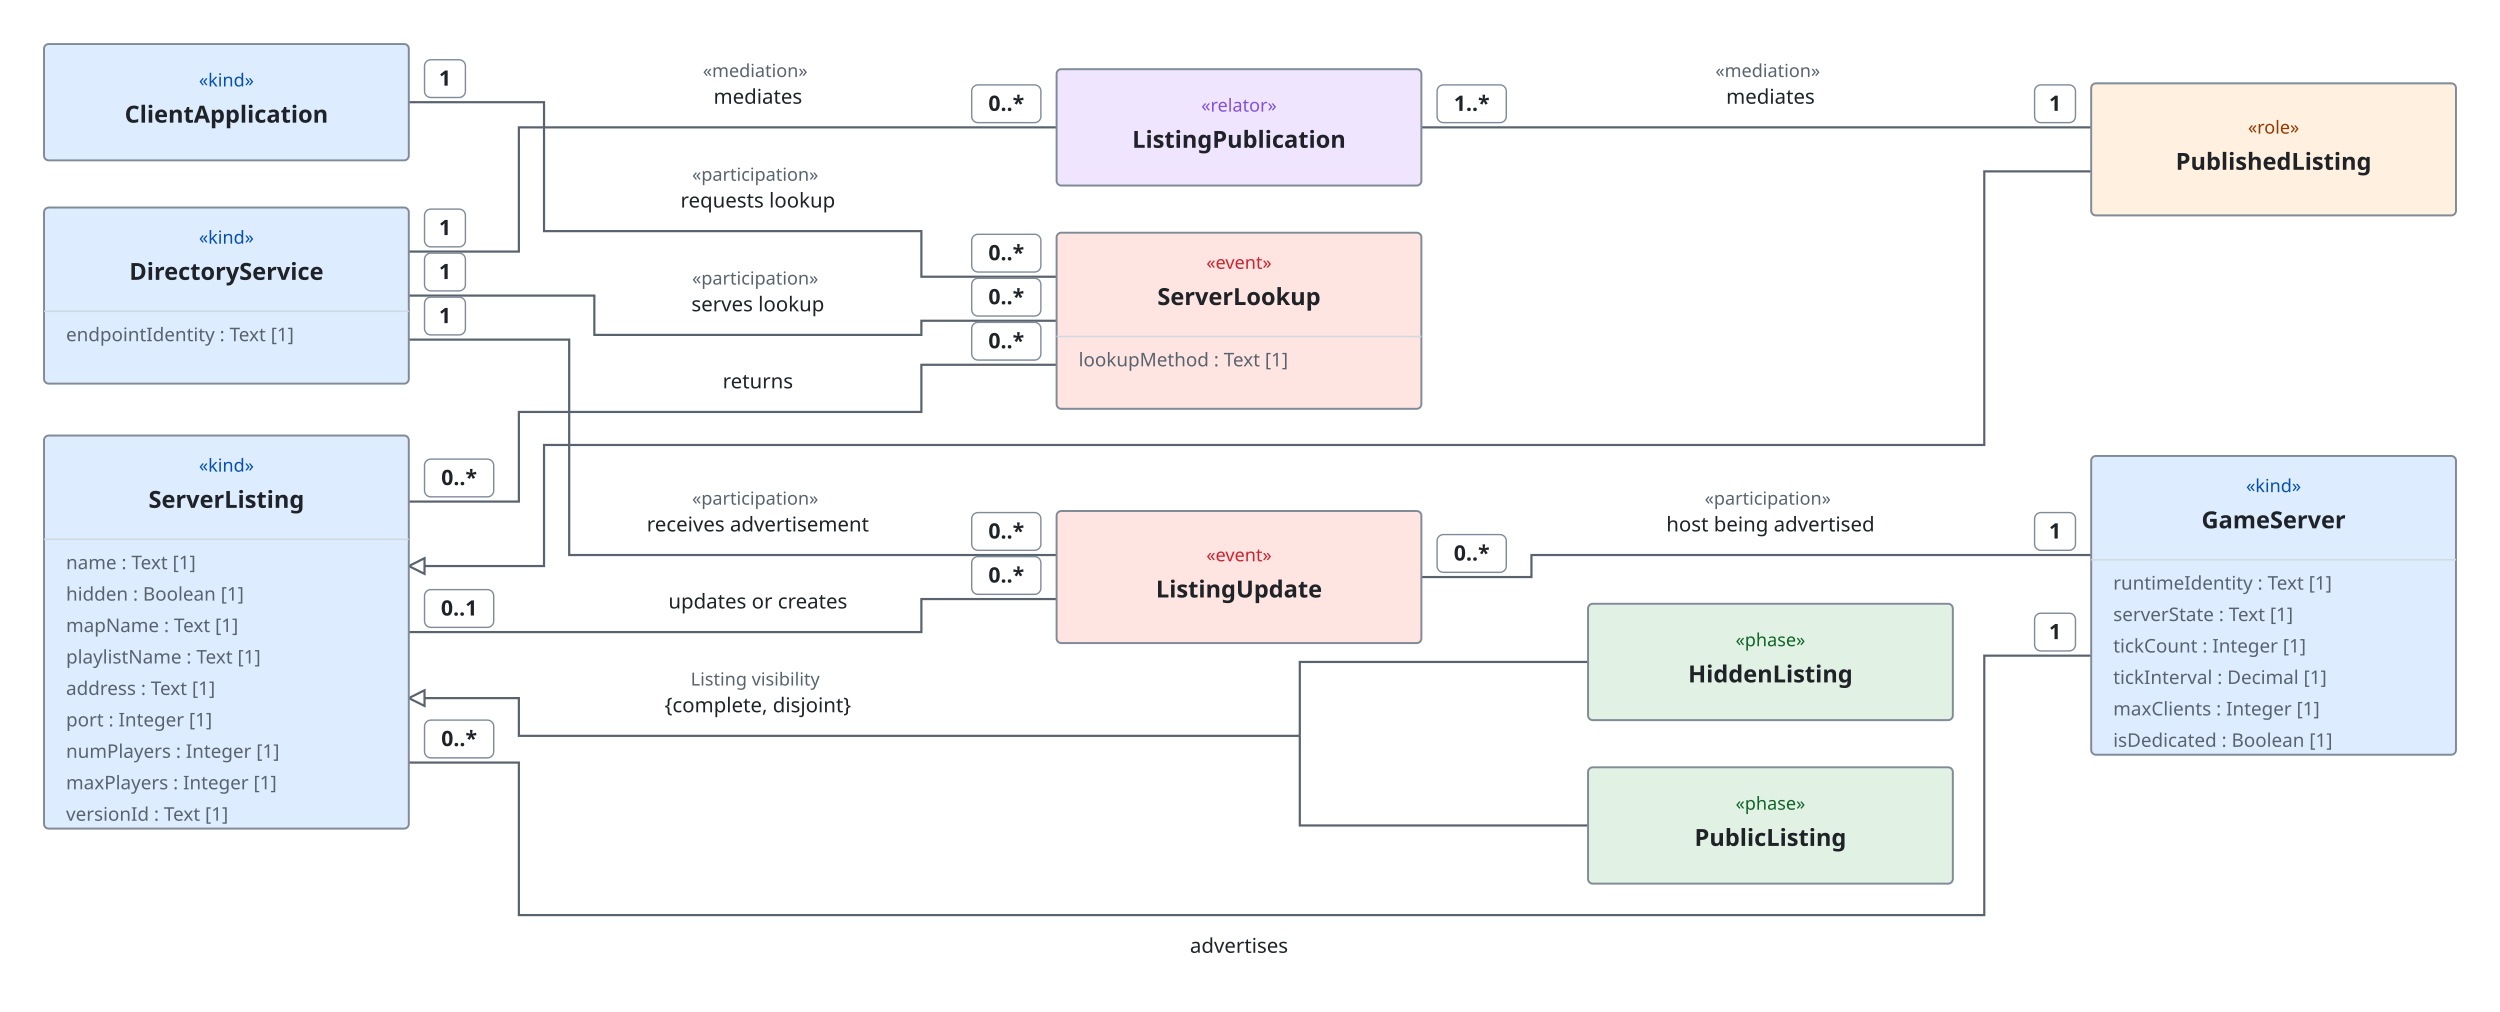
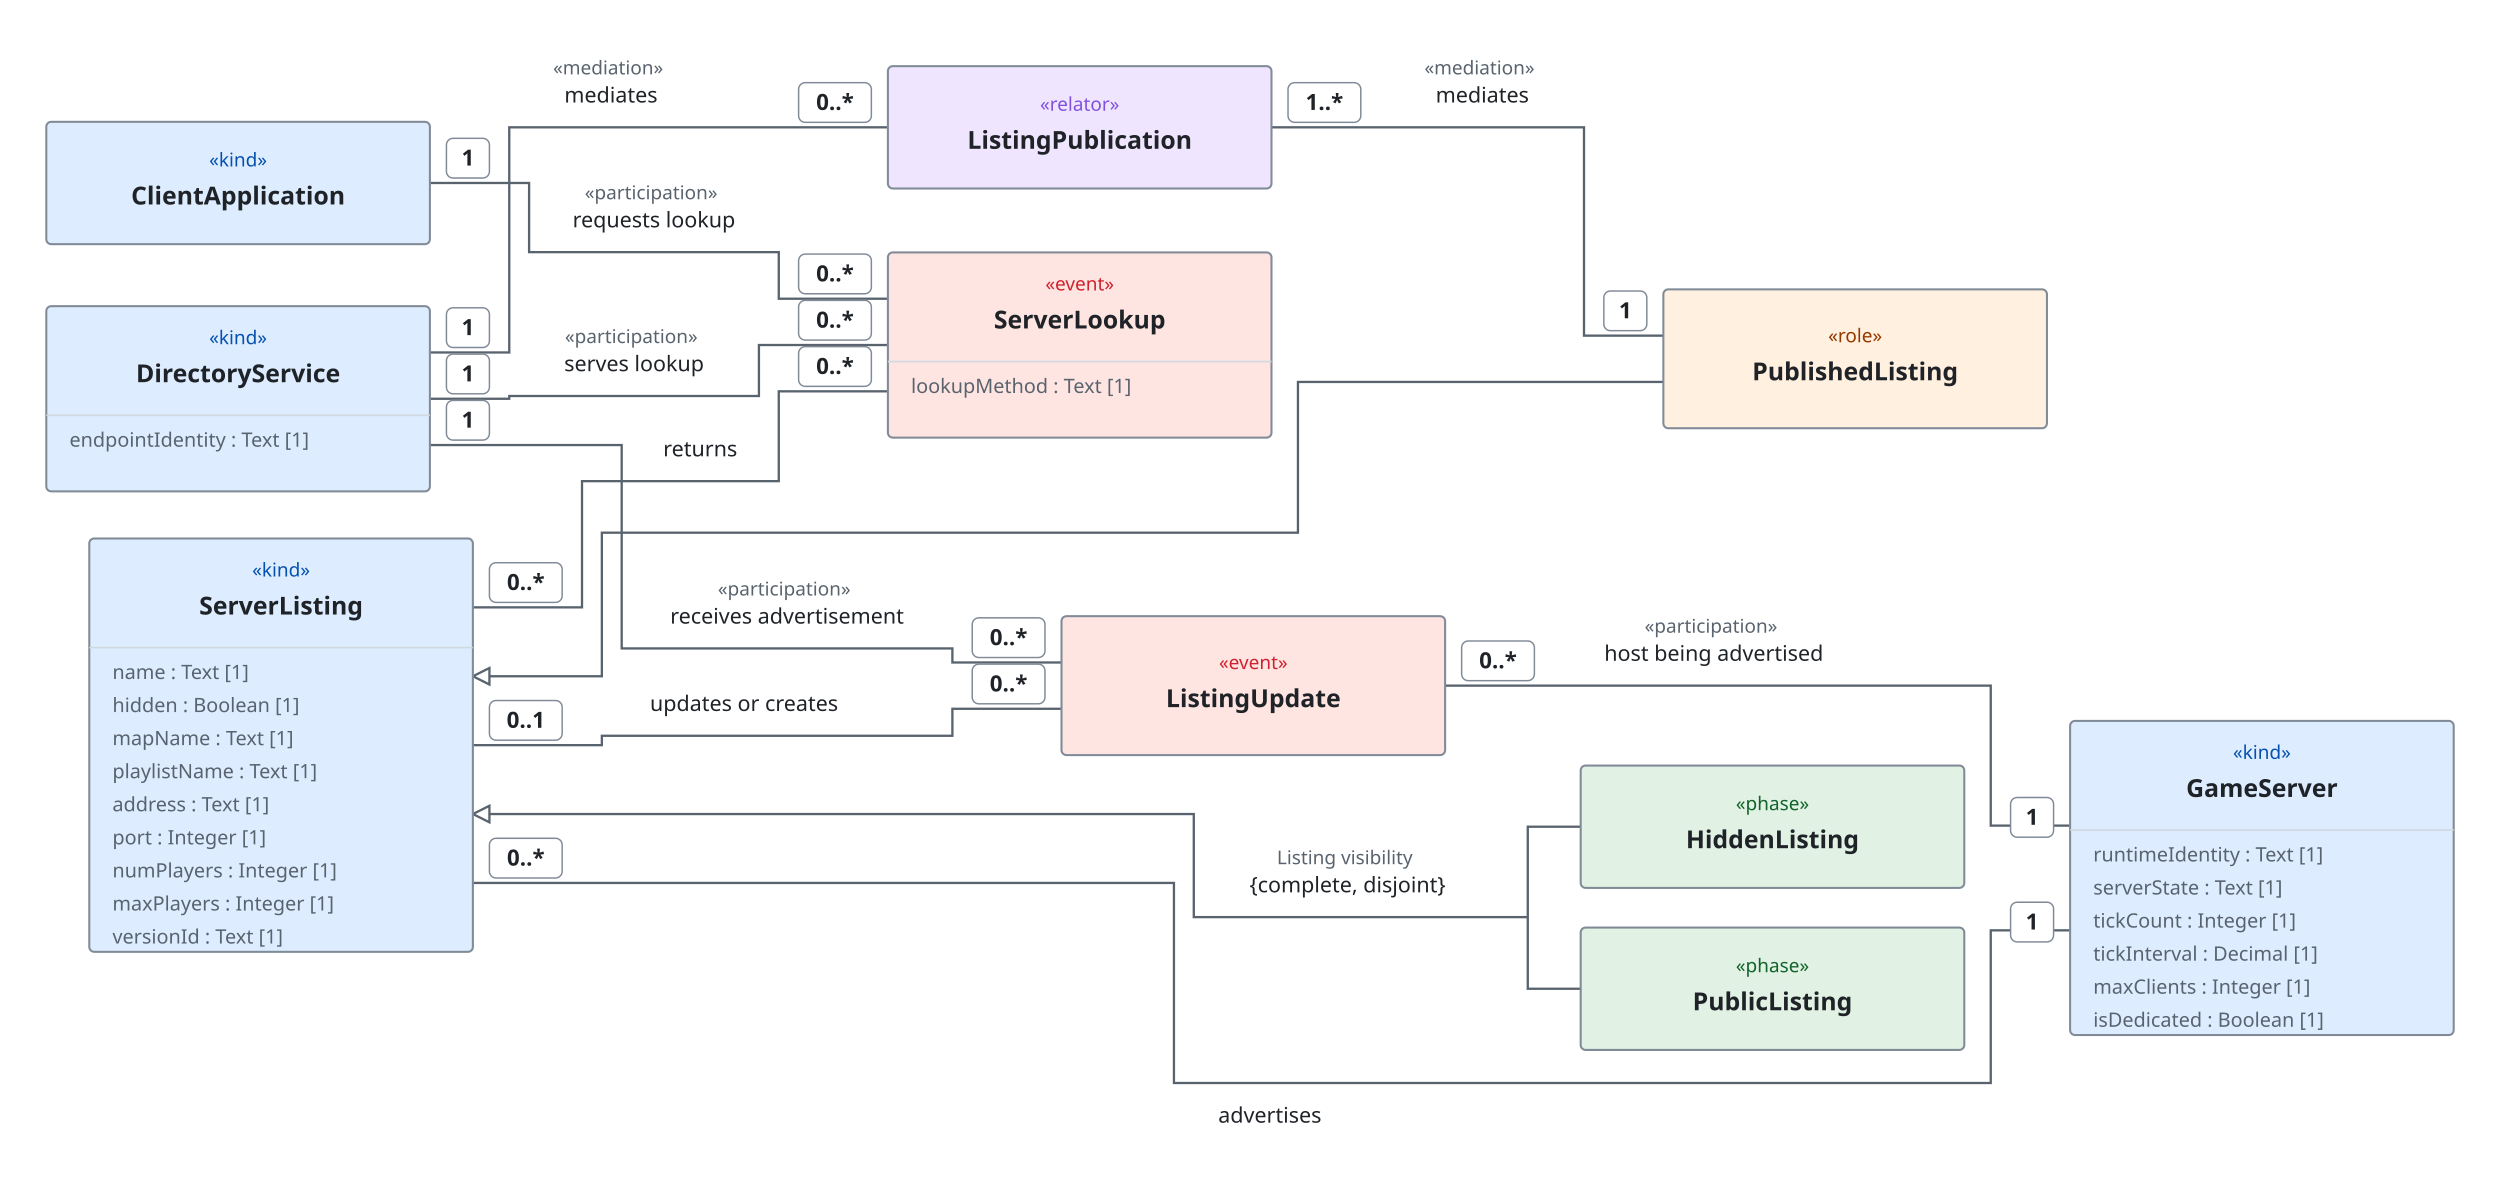
- <svg xmlns="http://www.w3.org/2000/svg" width="1590" height="643" viewBox="0 0 1590 643" role="img" aria-label="R5 server discovery and publication" style="font-family:-apple-system,BlinkMacSystemFont,Segoe UI,Noto Sans,Helvetica,Arial,sans-serif">
+ <svg xmlns="http://www.w3.org/2000/svg" width="1512" height="716" viewBox="0 0 1512 716" role="img" aria-label="R5 server discovery and publication" style="font-family:-apple-system,BlinkMacSystemFont,Segoe UI,Noto Sans,Helvetica,Arial,sans-serif">
  <defs>
    <marker id="inheritance-_R_0_-SHARED" markerWidth="15" markerHeight="12" refX="1" refY="6" orient="auto-start-reverse" markerUnits="userSpaceOnUse">
      <path d="M1 6 L7 1 L13 6 L7 11 Z" fill="var(--canvas,#ffffff)" stroke="var(--diagram-edge,#59636e)" stroke-width="1.4" />
    </marker>
    <marker id="inheritance-_R_0_-SHARED-active" markerWidth="15" markerHeight="12" refX="1" refY="6" orient="auto-start-reverse" markerUnits="userSpaceOnUse">
      <path d="M1 6 L7 1 L13 6 L7 11 Z" fill="var(--canvas,#ffffff)" stroke="var(--accent,#0969da)" stroke-width="1.4" />
    </marker>
    <marker id="inheritance-_R_0_-COMPOSITE" markerWidth="15" markerHeight="12" refX="1" refY="6" orient="auto-start-reverse" markerUnits="userSpaceOnUse">
      <path d="M1 6 L7 1 L13 6 L7 11 Z" fill="var(--diagram-edge,#59636e)" stroke="var(--diagram-edge,#59636e)" stroke-width="1.4" />
    </marker>
    <marker id="inheritance-_R_0_-COMPOSITE-active" markerWidth="15" markerHeight="12" refX="1" refY="6" orient="auto-start-reverse" markerUnits="userSpaceOnUse">
      <path d="M1 6 L7 1 L13 6 L7 11 Z" fill="var(--accent,#0969da)" stroke="var(--accent,#0969da)" stroke-width="1.4" />
    </marker>
    <marker id="inheritance-_R_0_" markerWidth="13" markerHeight="12" refX="11" refY="6" orient="auto" markerUnits="userSpaceOnUse">
      <path d="M1 1 L11 6 L1 11 Z" fill="var(--canvas,#ffffff)" stroke="var(--diagram-inheritance,#59636e)" stroke-width="1.4" />
    </marker>
    <marker id="inheritance-_R_0_-active" markerWidth="13" markerHeight="12" refX="11" refY="6" orient="auto" markerUnits="userSpaceOnUse">
      <path d="M1 1 L11 6 L1 11 Z" fill="var(--canvas,#ffffff)" stroke="var(--accent,#0969da)" stroke-width="1.4" />
    </marker>
  </defs>
  <g class="relation-routes">
    <g class="diagram-element edge relation-route generalization" data-edge="generalization-set-listing-visibility" data-element-kind="group" data-element-id="generalization-set-listing-visibility" data-target="class-ServerListing" aria-label="Listing visibility: HiddenListing, PublicListing inherit ServerListing; complete, disjoint">
      <g>
-         <path class="edge-path" d="M826.67 468 L330 468 L330 444 L260 444" fill="none" stroke="var(--diagram-inheritance,#59636e)" stroke-width="1.4" marker-end="url(#inheritance-_R_0_)" />
+         <path class="edge-path" d="M924 554.67 L722 554.67 L722 492.33 L286 492.33" fill="none" stroke="var(--diagram-inheritance,#59636e)" stroke-width="1.4" marker-end="url(#inheritance-_R_0_)" />
      </g>
    </g>
    <g class="diagram-element edge relation-route generalization" data-edge="generalization-PublishedListing-ServerListing" data-element-kind="edge" data-element-id="generalization-PublishedListing-ServerListing" data-source="class-PublishedListing" data-target="class-ServerListing" aria-label="PublishedListing inherits ServerListing">
      <g>
-         <path class="edge-path" d="M1330 109 L1262 109 L1262 283 L346 283 L346 360 L260 360" fill="none" stroke="var(--diagram-inheritance,#59636e)" stroke-width="1.4" marker-end="url(#inheritance-_R_0_)" />
+         <path class="edge-path" d="M1006 231 L785 231 L785 322.17 L364 322.17 L364 409 L286 409" fill="none" stroke="var(--diagram-inheritance,#59636e)" stroke-width="1.4" marker-end="url(#inheritance-_R_0_)" />
      </g>
    </g>
    <g class="diagram-element edge relation-route generalization" data-edge="generalization-HiddenListing-ServerListing" data-element-kind="edge" data-element-id="generalization-HiddenListing-ServerListing" data-source="class-HiddenListing" data-target="class-ServerListing" aria-label="HiddenListing inherits ServerListing">
      <g>
-         <path class="edge-path" d="M1010 421 L826.67 421 L826.67 468" fill="none" stroke="var(--diagram-inheritance,#59636e)" stroke-width="1.4" />
+         <path class="edge-path" d="M956 500 L924 500 L924 554.67" fill="none" stroke="var(--diagram-inheritance,#59636e)" stroke-width="1.4" />
      </g>
    </g>
    <g class="diagram-element edge relation-route generalization" data-edge="generalization-PublicListing-ServerListing" data-element-kind="edge" data-element-id="generalization-PublicListing-ServerListing" data-source="class-PublicListing" data-target="class-ServerListing" aria-label="PublicListing inherits ServerListing">
      <g>
-         <path class="edge-path" d="M1010 525 L826.67 525 L826.67 468" fill="none" stroke="var(--diagram-inheritance,#59636e)" stroke-width="1.4" />
+         <path class="edge-path" d="M956 598 L924 598 L924 554.67" fill="none" stroke="var(--diagram-inheritance,#59636e)" stroke-width="1.4" />
      </g>
    </g>
    <g class="diagram-element edge relation-route" data-edge="relation-backend-ListingPublication-DirectoryService-mediates" data-element-kind="edge" data-element-id="relation-backend-ListingPublication-DirectoryService-mediates" data-source="class-ListingPublication" data-target="class-DirectoryService" aria-label="mediates: ListingPublication (0..*), DirectoryService (1)">
      <g>
-         <path class="edge-path" d="M672 81 L330 81 L330 160 L260 160" fill="none" stroke="var(--diagram-edge,#59636e)" stroke-width="1.4" />
+         <path class="edge-path" d="M537 77 L308 77 L308 213.17 L260 213.17" fill="none" stroke="var(--diagram-edge,#59636e)" stroke-width="1.4" />
      </g>
    </g>
    <g class="diagram-element edge relation-route" data-edge="relation-backend-ListingPublication-PublishedListing-mediates" data-element-kind="edge" data-element-id="relation-backend-ListingPublication-PublishedListing-mediates" data-source="class-ListingPublication" data-target="class-PublishedListing" aria-label="mediates: ListingPublication (1..*), PublishedListing (1)">
      <g>
-         <path class="edge-path" d="M904 81 L1330 81" fill="none" stroke="var(--diagram-edge,#59636e)" stroke-width="1.4" />
+         <path class="edge-path" d="M769 77 L958 77 L958 203 L1006 203" fill="none" stroke="var(--diagram-edge,#59636e)" stroke-width="1.4" />
      </g>
    </g>
    <g class="diagram-element edge relation-route" data-edge="relation-backend-ServerListing-GameServer-advertises" data-element-kind="edge" data-element-id="relation-backend-ServerListing-GameServer-advertises" data-source="class-ServerListing" data-target="class-GameServer" aria-label="advertises: ServerListing (0..*), GameServer (1)">
      <g>
-         <path class="edge-path" d="M260 485 L330 485 L330 582 L1262 582 L1262 417 L1330 417" fill="none" stroke="var(--diagram-edge,#59636e)" stroke-width="1.4" />
+         <path class="edge-path" d="M286 534 L710 534 L710 655 L1204 655 L1204 562.67 L1252 562.67" fill="none" stroke="var(--diagram-edge,#59636e)" stroke-width="1.4" />
      </g>
    </g>
    <g class="diagram-element edge relation-route" data-edge="relation-backend-GameServer-ListingUpdate-host-being-advertised" data-element-kind="edge" data-element-id="relation-backend-GameServer-ListingUpdate-host-being-advertised" data-source="class-GameServer" data-target="class-ListingUpdate" aria-label="host being advertised: GameServer (1), ListingUpdate (0..*)">
      <g>
-         <path class="edge-path" d="M1330 353 L974 353 L974 367 L904 367" fill="none" stroke="var(--diagram-edge,#59636e)" stroke-width="1.4" />
+         <path class="edge-path" d="M1252 499.33 L1204 499.33 L1204 414.67 L874 414.67" fill="none" stroke="var(--diagram-edge,#59636e)" stroke-width="1.4" />
      </g>
    </g>
    <g class="diagram-element edge relation-route" data-edge="relation-backend-DirectoryService-ListingUpdate-receives-advertisement" data-element-kind="edge" data-element-id="relation-backend-DirectoryService-ListingUpdate-receives-advertisement" data-source="class-DirectoryService" data-target="class-ListingUpdate" aria-label="receives advertisement: DirectoryService (1), ListingUpdate (0..*)">
      <g>
-         <path class="edge-path" d="M260 216 L362 216 L362 353 L672 353" fill="none" stroke="var(--diagram-edge,#59636e)" stroke-width="1.4" />
+         <path class="edge-path" d="M260 269.17 L376 269.17 L376 392.17 L576 392.17 L576 400.67 L642 400.67" fill="none" stroke="var(--diagram-edge,#59636e)" stroke-width="1.4" />
      </g>
    </g>
    <g class="diagram-element edge relation-route" data-edge="relation-backend-ListingUpdate-ServerListing-updates-or-creates" data-element-kind="edge" data-element-id="relation-backend-ListingUpdate-ServerListing-updates-or-creates" data-source="class-ListingUpdate" data-target="class-ServerListing" aria-label="updates or creates: ListingUpdate (0..*), ServerListing (0..1)">
      <g>
-         <path class="edge-path" d="M672 381 L586 381 L586 402 L260 402" fill="none" stroke="var(--diagram-edge,#59636e)" stroke-width="1.4" />
+         <path class="edge-path" d="M642 428.67 L576 428.67 L576 445 L364 445 L364 450.67 L286 450.67" fill="none" stroke="var(--diagram-edge,#59636e)" stroke-width="1.4" />
      </g>
    </g>
    <g class="diagram-element edge relation-route" data-edge="relation-backend-ClientApplication-ServerLookup-requests-lookup" data-element-kind="edge" data-element-id="relation-backend-ClientApplication-ServerLookup-requests-lookup" data-source="class-ClientApplication" data-target="class-ServerLookup" aria-label="requests lookup: ClientApplication (1), ServerLookup (0..*)">
      <g>
-         <path class="edge-path" d="M260 65 L346 65 L346 147 L586 147 L586 176 L672 176" fill="none" stroke="var(--diagram-edge,#59636e)" stroke-width="1.4" />
+         <path class="edge-path" d="M260 110.67 L320 110.67 L320 152.5 L471 152.5 L471 180.67 L537 180.67" fill="none" stroke="var(--diagram-edge,#59636e)" stroke-width="1.4" />
      </g>
    </g>
    <g class="diagram-element edge relation-route" data-edge="relation-backend-DirectoryService-ServerLookup-serves-lookup" data-element-kind="edge" data-element-id="relation-backend-DirectoryService-ServerLookup-serves-lookup" data-source="class-DirectoryService" data-target="class-ServerLookup" aria-label="serves lookup: DirectoryService (1), ServerLookup (0..*)">
      <g>
-         <path class="edge-path" d="M260 188 L378 188 L378 213 L586 213 L586 204 L672 204" fill="none" stroke="var(--diagram-edge,#59636e)" stroke-width="1.4" />
+         <path class="edge-path" d="M260 241.17 L308 241.17 L308 239.5 L459 239.5 L459 208.67 L537 208.67" fill="none" stroke="var(--diagram-edge,#59636e)" stroke-width="1.4" />
      </g>
    </g>
    <g class="diagram-element edge relation-route" data-edge="relation-backend-ServerLookup-ServerListing-returns" data-element-kind="edge" data-element-id="relation-backend-ServerLookup-ServerListing-returns" data-source="class-ServerLookup" data-target="class-ServerListing" aria-label="returns: ServerLookup (0..*), ServerListing (0..*)">
      <g>
-         <path class="edge-path" d="M672 232 L586 232 L586 262 L330 262 L330 319 L260 319" fill="none" stroke="var(--diagram-edge,#59636e)" stroke-width="1.4" />
+         <path class="edge-path" d="M537 236.67 L471 236.67 L471 291 L352 291 L352 367.33 L286 367.33" fill="none" stroke="var(--diagram-edge,#59636e)" stroke-width="1.4" />
      </g>
    </g>
  </g>
  <g class="relation-label-layer">
    <g class="diagram-element edge relation-labels" data-edge="generalization-set-listing-visibility" data-element-kind="group" data-element-id="generalization-set-listing-visibility" aria-hidden="true">
-       <g class="edge-label" transform="translate(405 419)">
+       <g class="edge-label" transform="translate(738 505.67)">
        <rect width="154" height="42" rx="3" fill="var(--canvas,#ffffff)" />
        <text x="77" text-anchor="middle" fill="var(--diagram-label,#1f2328)" font-size="13">
          <tspan x="77" y="17" font-size="11.5" fill="var(--diagram-muted,#59636e)">Listing visibility</tspan>
          <tspan x="77" y="34">{complete, disjoint}</tspan>
        </text>
      </g>
    </g>
    <g class="diagram-element edge relation-labels" data-edge="generalization-PublishedListing-ServerListing" data-element-kind="edge" data-element-id="generalization-PublishedListing-ServerListing" aria-hidden="true" />
    <g class="diagram-element edge relation-labels" data-edge="generalization-HiddenListing-ServerListing" data-element-kind="edge" data-element-id="generalization-HiddenListing-ServerListing" aria-hidden="true" />
    <g class="diagram-element edge relation-labels" data-edge="generalization-PublicListing-ServerListing" data-element-kind="edge" data-element-id="generalization-PublicListing-ServerListing" aria-hidden="true" />
    <g class="diagram-element edge relation-labels" data-edge="relation-backend-ListingPublication-DirectoryService-mediates" data-element-kind="edge" data-element-id="relation-backend-ListingPublication-DirectoryService-mediates" aria-hidden="true">
-       <g class="edge-label" transform="translate(436.5 32)">
+       <g class="edge-label" transform="translate(324 28)">
        <rect width="91" height="42" rx="3" fill="var(--canvas,#ffffff)" />
        <text x="45.5" text-anchor="middle" fill="var(--diagram-label,#1f2328)" font-size="13">
          <tspan x="45.5" y="17" font-size="11.5" fill="var(--diagram-muted,#59636e)">«mediation»</tspan>
          <tspan x="45.5" y="34">mediates</tspan>
        </text>
      </g>
-       <g class="edge-label" transform="translate(618 54)">
+       <g class="edge-label" transform="translate(483 50)">
        <g class="multiplicity" data-end="source" data-node-id="class-ListingPublication">
          <rect width="44" height="24" rx="4" fill="var(--canvas,#ffffff)" stroke="var(--diagram-border,#818b98)" stroke-width="0.9" />
          <text x="22" y="16.5" text-anchor="middle" fill="var(--text,#1f2328)" font-size="13.5" font-weight="650">0..*</text>
        </g>
      </g>
-       <g class="edge-label" transform="translate(270 133)">
+       <g class="edge-label" transform="translate(270 186.17)">
        <g class="multiplicity" data-end="target" data-node-id="class-DirectoryService">
          <rect width="26" height="24" rx="4" fill="var(--canvas,#ffffff)" stroke="var(--diagram-border,#818b98)" stroke-width="0.9" />
          <text x="13" y="16.5" text-anchor="middle" fill="var(--text,#1f2328)" font-size="13.5" font-weight="650">1</text>
        </g>
      </g>
    </g>
    <g class="diagram-element edge relation-labels" data-edge="relation-backend-ListingPublication-PublishedListing-mediates" data-element-kind="edge" data-element-id="relation-backend-ListingPublication-PublishedListing-mediates" aria-hidden="true">
-       <g class="edge-label" transform="translate(1080.5 32)">
+       <g class="edge-label" transform="translate(851 28)">
        <rect width="91" height="42" rx="3" fill="var(--canvas,#ffffff)" />
        <text x="45.5" text-anchor="middle" fill="var(--diagram-label,#1f2328)" font-size="13">
          <tspan x="45.5" y="17" font-size="11.5" fill="var(--diagram-muted,#59636e)">«mediation»</tspan>
          <tspan x="45.5" y="34">mediates</tspan>
        </text>
      </g>
-       <g class="edge-label" transform="translate(914 54)">
+       <g class="edge-label" transform="translate(779 50)">
        <g class="multiplicity" data-end="source" data-node-id="class-ListingPublication">
          <rect width="44" height="24" rx="4" fill="var(--canvas,#ffffff)" stroke="var(--diagram-border,#818b98)" stroke-width="0.9" />
          <text x="22" y="16.5" text-anchor="middle" fill="var(--text,#1f2328)" font-size="13.5" font-weight="650">1..*</text>
        </g>
      </g>
-       <g class="edge-label" transform="translate(1294 54)">
+       <g class="edge-label" transform="translate(970 176)">
        <g class="multiplicity" data-end="target" data-node-id="class-PublishedListing">
          <rect width="26" height="24" rx="4" fill="var(--canvas,#ffffff)" stroke="var(--diagram-border,#818b98)" stroke-width="0.9" />
          <text x="13" y="16.5" text-anchor="middle" fill="var(--text,#1f2328)" font-size="13.5" font-weight="650">1</text>
        </g>
      </g>
    </g>
    <g class="diagram-element edge relation-labels" data-edge="relation-backend-ServerListing-GameServer-advertises" data-element-kind="edge" data-element-id="relation-backend-ServerListing-GameServer-advertises" aria-hidden="true">
-       <g class="edge-label" transform="translate(746 589)">
+       <g class="edge-label" transform="translate(726 662)">
        <rect width="84" height="25" rx="3" fill="var(--canvas,#ffffff)" />
        <text x="42" text-anchor="middle" fill="var(--diagram-label,#1f2328)" font-size="13">
          <tspan x="42" y="17">advertises</tspan>
        </text>
      </g>
-       <g class="edge-label" transform="translate(270 458)">
+       <g class="edge-label" transform="translate(296 507)">
        <g class="multiplicity" data-end="source" data-node-id="class-ServerListing">
          <rect width="44" height="24" rx="4" fill="var(--canvas,#ffffff)" stroke="var(--diagram-border,#818b98)" stroke-width="0.9" />
          <text x="22" y="16.5" text-anchor="middle" fill="var(--text,#1f2328)" font-size="13.5" font-weight="650">0..*</text>
        </g>
      </g>
-       <g class="edge-label" transform="translate(1294 390)">
+       <g class="edge-label" transform="translate(1216 545.67)">
        <g class="multiplicity" data-end="target" data-node-id="class-GameServer">
          <rect width="26" height="24" rx="4" fill="var(--canvas,#ffffff)" stroke="var(--diagram-border,#818b98)" stroke-width="0.9" />
          <text x="13" y="16.5" text-anchor="middle" fill="var(--text,#1f2328)" font-size="13.5" font-weight="650">1</text>
        </g>
      </g>
    </g>
    <g class="diagram-element edge relation-labels" data-edge="relation-backend-GameServer-ListingUpdate-host-being-advertised" data-element-kind="edge" data-element-id="relation-backend-GameServer-ListingUpdate-host-being-advertised" aria-hidden="true">
-       <g class="edge-label" transform="translate(1045.5 304)">
+       <g class="edge-label" transform="translate(956 365.67)">
        <rect width="161" height="42" rx="3" fill="var(--canvas,#ffffff)" />
        <text x="80.5" text-anchor="middle" fill="var(--diagram-label,#1f2328)" font-size="13">
          <tspan x="80.5" y="17" font-size="11.5" fill="var(--diagram-muted,#59636e)">«participation»</tspan>
          <tspan x="80.5" y="34">host being advertised</tspan>
        </text>
      </g>
-       <g class="edge-label" transform="translate(1294 326)">
+       <g class="edge-label" transform="translate(1216 482.33)">
        <g class="multiplicity" data-end="source" data-node-id="class-GameServer">
          <rect width="26" height="24" rx="4" fill="var(--canvas,#ffffff)" stroke="var(--diagram-border,#818b98)" stroke-width="0.9" />
          <text x="13" y="16.5" text-anchor="middle" fill="var(--text,#1f2328)" font-size="13.5" font-weight="650">1</text>
        </g>
      </g>
-       <g class="edge-label" transform="translate(914 340)">
+       <g class="edge-label" transform="translate(884 387.67)">
        <g class="multiplicity" data-end="target" data-node-id="class-ListingUpdate">
          <rect width="44" height="24" rx="4" fill="var(--canvas,#ffffff)" stroke="var(--diagram-border,#818b98)" stroke-width="0.9" />
          <text x="22" y="16.5" text-anchor="middle" fill="var(--text,#1f2328)" font-size="13.5" font-weight="650">0..*</text>
        </g>
      </g>
    </g>
    <g class="diagram-element edge relation-labels" data-edge="relation-backend-DirectoryService-ListingUpdate-receives-advertisement" data-element-kind="edge" data-element-id="relation-backend-DirectoryService-ListingUpdate-receives-advertisement" aria-hidden="true">
-       <g class="edge-label" transform="translate(398 304)">
+       <g class="edge-label" transform="translate(392 343.17)">
        <rect width="168" height="42" rx="3" fill="var(--canvas,#ffffff)" />
        <text x="84" text-anchor="middle" fill="var(--diagram-label,#1f2328)" font-size="13">
          <tspan x="84" y="17" font-size="11.5" fill="var(--diagram-muted,#59636e)">«participation»</tspan>
          <tspan x="84" y="34">receives advertisement</tspan>
        </text>
      </g>
-       <g class="edge-label" transform="translate(270 189)">
+       <g class="edge-label" transform="translate(270 242.17)">
        <g class="multiplicity" data-end="source" data-node-id="class-DirectoryService">
          <rect width="26" height="24" rx="4" fill="var(--canvas,#ffffff)" stroke="var(--diagram-border,#818b98)" stroke-width="0.9" />
          <text x="13" y="16.5" text-anchor="middle" fill="var(--text,#1f2328)" font-size="13.5" font-weight="650">1</text>
        </g>
      </g>
-       <g class="edge-label" transform="translate(618 326)">
+       <g class="edge-label" transform="translate(588 373.67)">
        <g class="multiplicity" data-end="target" data-node-id="class-ListingUpdate">
          <rect width="44" height="24" rx="4" fill="var(--canvas,#ffffff)" stroke="var(--diagram-border,#818b98)" stroke-width="0.9" />
          <text x="22" y="16.5" text-anchor="middle" fill="var(--text,#1f2328)" font-size="13.5" font-weight="650">0..*</text>
        </g>
      </g>
    </g>
    <g class="diagram-element edge relation-labels" data-edge="relation-backend-ListingUpdate-ServerListing-updates-or-creates" data-element-kind="edge" data-element-id="relation-backend-ListingUpdate-ServerListing-updates-or-creates" aria-hidden="true">
-       <g class="edge-label" transform="translate(412 370)">
+       <g class="edge-label" transform="translate(380 413)">
        <rect width="140" height="25" rx="3" fill="var(--canvas,#ffffff)" />
        <text x="70" text-anchor="middle" fill="var(--diagram-label,#1f2328)" font-size="13">
          <tspan x="70" y="17">updates or creates</tspan>
        </text>
      </g>
-       <g class="edge-label" transform="translate(618 354)">
+       <g class="edge-label" transform="translate(588 401.67)">
        <g class="multiplicity" data-end="source" data-node-id="class-ListingUpdate">
          <rect width="44" height="24" rx="4" fill="var(--canvas,#ffffff)" stroke="var(--diagram-border,#818b98)" stroke-width="0.9" />
          <text x="22" y="16.5" text-anchor="middle" fill="var(--text,#1f2328)" font-size="13.5" font-weight="650">0..*</text>
        </g>
      </g>
-       <g class="edge-label" transform="translate(270 375)">
+       <g class="edge-label" transform="translate(296 423.67)">
        <g class="multiplicity" data-end="target" data-node-id="class-ServerListing">
          <rect width="44" height="24" rx="4" fill="var(--canvas,#ffffff)" stroke="var(--diagram-border,#818b98)" stroke-width="0.9" />
          <text x="22" y="16.5" text-anchor="middle" fill="var(--text,#1f2328)" font-size="13.5" font-weight="650">0..1</text>
        </g>
      </g>
    </g>
    <g class="diagram-element edge relation-labels" data-edge="relation-backend-ClientApplication-ServerLookup-requests-lookup" data-element-kind="edge" data-element-id="relation-backend-ClientApplication-ServerLookup-requests-lookup" aria-hidden="true">
-       <g class="edge-label" transform="translate(422.5 98)">
+       <g class="edge-label" transform="translate(336 103.5)">
        <rect width="119" height="42" rx="3" fill="var(--canvas,#ffffff)" />
        <text x="59.5" text-anchor="middle" fill="var(--diagram-label,#1f2328)" font-size="13">
          <tspan x="59.5" y="17" font-size="11.5" fill="var(--diagram-muted,#59636e)">«participation»</tspan>
          <tspan x="59.5" y="34">requests lookup</tspan>
        </text>
      </g>
-       <g class="edge-label" transform="translate(270 38)">
+       <g class="edge-label" transform="translate(270 83.67)">
        <g class="multiplicity" data-end="source" data-node-id="class-ClientApplication">
          <rect width="26" height="24" rx="4" fill="var(--canvas,#ffffff)" stroke="var(--diagram-border,#818b98)" stroke-width="0.9" />
          <text x="13" y="16.5" text-anchor="middle" fill="var(--text,#1f2328)" font-size="13.5" font-weight="650">1</text>
        </g>
      </g>
-       <g class="edge-label" transform="translate(618 149)">
+       <g class="edge-label" transform="translate(483 153.67)">
        <g class="multiplicity" data-end="target" data-node-id="class-ServerLookup">
          <rect width="44" height="24" rx="4" fill="var(--canvas,#ffffff)" stroke="var(--diagram-border,#818b98)" stroke-width="0.9" />
          <text x="22" y="16.5" text-anchor="middle" fill="var(--text,#1f2328)" font-size="13.5" font-weight="650">0..*</text>
        </g>
      </g>
    </g>
    <g class="diagram-element edge relation-labels" data-edge="relation-backend-DirectoryService-ServerLookup-serves-lookup" data-element-kind="edge" data-element-id="relation-backend-DirectoryService-ServerLookup-serves-lookup" aria-hidden="true">
-       <g class="edge-label" transform="translate(422.5 164)">
+       <g class="edge-label" transform="translate(324 190.5)">
        <rect width="119" height="42" rx="3" fill="var(--canvas,#ffffff)" />
        <text x="59.5" text-anchor="middle" fill="var(--diagram-label,#1f2328)" font-size="13">
          <tspan x="59.5" y="17" font-size="11.5" fill="var(--diagram-muted,#59636e)">«participation»</tspan>
          <tspan x="59.5" y="34">serves lookup</tspan>
        </text>
      </g>
-       <g class="edge-label" transform="translate(270 161)">
+       <g class="edge-label" transform="translate(270 214.17)">
        <g class="multiplicity" data-end="source" data-node-id="class-DirectoryService">
          <rect width="26" height="24" rx="4" fill="var(--canvas,#ffffff)" stroke="var(--diagram-border,#818b98)" stroke-width="0.9" />
          <text x="13" y="16.5" text-anchor="middle" fill="var(--text,#1f2328)" font-size="13.5" font-weight="650">1</text>
        </g>
      </g>
-       <g class="edge-label" transform="translate(618 177)">
+       <g class="edge-label" transform="translate(483 181.67)">
        <g class="multiplicity" data-end="target" data-node-id="class-ServerLookup">
          <rect width="44" height="24" rx="4" fill="var(--canvas,#ffffff)" stroke="var(--diagram-border,#818b98)" stroke-width="0.9" />
          <text x="22" y="16.5" text-anchor="middle" fill="var(--text,#1f2328)" font-size="13.5" font-weight="650">0..*</text>
        </g>
      </g>
    </g>
    <g class="diagram-element edge relation-labels" data-edge="relation-backend-ServerLookup-ServerListing-returns" data-element-kind="edge" data-element-id="relation-backend-ServerLookup-ServerListing-returns" aria-hidden="true">
-       <g class="edge-label" transform="translate(450.5 230)">
+       <g class="edge-label" transform="translate(392 259)">
        <rect width="63" height="25" rx="3" fill="var(--canvas,#ffffff)" />
        <text x="31.5" text-anchor="middle" fill="var(--diagram-label,#1f2328)" font-size="13">
          <tspan x="31.5" y="17">returns</tspan>
        </text>
      </g>
-       <g class="edge-label" transform="translate(618 205)">
+       <g class="edge-label" transform="translate(483 209.67)">
        <g class="multiplicity" data-end="source" data-node-id="class-ServerLookup">
          <rect width="44" height="24" rx="4" fill="var(--canvas,#ffffff)" stroke="var(--diagram-border,#818b98)" stroke-width="0.9" />
          <text x="22" y="16.5" text-anchor="middle" fill="var(--text,#1f2328)" font-size="13.5" font-weight="650">0..*</text>
        </g>
      </g>
-       <g class="edge-label" transform="translate(270 292)">
+       <g class="edge-label" transform="translate(296 340.33)">
        <g class="multiplicity" data-end="target" data-node-id="class-ServerListing">
          <rect width="44" height="24" rx="4" fill="var(--canvas,#ffffff)" stroke="var(--diagram-border,#818b98)" stroke-width="0.9" />
          <text x="22" y="16.5" text-anchor="middle" fill="var(--text,#1f2328)" font-size="13.5" font-weight="650">0..*</text>
        </g>
      </g>
    </g>
  </g>
  <g class="node-layer">
-     <g id="node-class-GameServer" class="diagram-element node" data-name="GameServer" data-node-id="class-GameServer" data-element-kind="node" data-element-id="class-GameServer" aria-label="GameServer" transform="translate(1330 290)">
+     <g id="node-class-GameServer" class="diagram-element node" data-name="GameServer" data-node-id="class-GameServer" data-element-kind="node" data-element-id="class-GameServer" aria-label="GameServer" transform="translate(1252 436)">
      <rect class="node-box" width="232" height="190" rx="3" fill="var(--node-kind,#ddedff)" stroke="var(--diagram-border,#818b98)" stroke-width="1.25" vector-effect="non-scaling-stroke" />
      <text x="116" y="23" text-anchor="middle" fill="var(--type-kind,#0550ae)" font-size="11.5">«kind»</text>
      <text x="116" y="46" text-anchor="middle" fill="var(--text,#1f2328)" font-size="15" font-weight="600">GameServer</text>
      <path d="M0 66 H232" stroke="var(--diagram-divider,#d1d9e0)" />
      <g class="attributes" fill="var(--diagram-attribute,#59636e)" font-size="12">
        <text x="14" y="85">runtimeIdentity : Text [1]</text>
        <text x="14" y="105">serverState : Text [1]</text>
        <text x="14" y="125">tickCount : Integer [1]</text>
        <text x="14" y="145">tickInterval : Decimal [1]</text>
        <text x="14" y="165">maxClients : Integer [1]</text>
        <text x="14" y="185">isDedicated : Boolean [1]</text>
      </g>
    </g>
-     <g id="node-class-ClientApplication" class="diagram-element node" data-name="ClientApplication" data-node-id="class-ClientApplication" data-element-kind="node" data-element-id="class-ClientApplication" aria-label="ClientApplication" transform="translate(28 28)">
+     <g id="node-class-ClientApplication" class="diagram-element node" data-name="ClientApplication" data-node-id="class-ClientApplication" data-element-kind="node" data-element-id="class-ClientApplication" aria-label="ClientApplication" transform="translate(28 73.67)">
      <rect class="node-box" width="232" height="74" rx="3" fill="var(--node-kind,#ddedff)" stroke="var(--diagram-border,#818b98)" stroke-width="1.25" vector-effect="non-scaling-stroke" />
      <text x="116" y="27" text-anchor="middle" fill="var(--type-kind,#0550ae)" font-size="11.5">«kind»</text>
      <text x="116" y="50" text-anchor="middle" fill="var(--text,#1f2328)" font-size="15" font-weight="600">ClientApplication</text>
    </g>
-     <g id="node-class-DirectoryService" class="diagram-element node" data-name="DirectoryService" data-node-id="class-DirectoryService" data-element-kind="node" data-element-id="class-DirectoryService" aria-label="DirectoryService" transform="translate(28 132)">
+     <g id="node-class-DirectoryService" class="diagram-element node" data-name="DirectoryService" data-node-id="class-DirectoryService" data-element-kind="node" data-element-id="class-DirectoryService" aria-label="DirectoryService" transform="translate(28 185.17)">
      <rect class="node-box" width="232" height="112" rx="3" fill="var(--node-kind,#ddedff)" stroke="var(--diagram-border,#818b98)" stroke-width="1.25" vector-effect="non-scaling-stroke" />
      <text x="116" y="23" text-anchor="middle" fill="var(--type-kind,#0550ae)" font-size="11.5">«kind»</text>
      <text x="116" y="46" text-anchor="middle" fill="var(--text,#1f2328)" font-size="15" font-weight="600">DirectoryService</text>
      <path d="M0 66 H232" stroke="var(--diagram-divider,#d1d9e0)" />
      <g class="attributes" fill="var(--diagram-attribute,#59636e)" font-size="12">
        <text x="14" y="85">endpointIdentity : Text [1]</text>
      </g>
    </g>
-     <g id="node-class-ServerListing" class="diagram-element node" data-name="ServerListing" data-node-id="class-ServerListing" data-element-kind="node" data-element-id="class-ServerListing" aria-label="ServerListing" transform="translate(28 277)">
+     <g id="node-class-ServerListing" class="diagram-element node" data-name="ServerListing" data-node-id="class-ServerListing" data-element-kind="node" data-element-id="class-ServerListing" aria-label="ServerListing" transform="translate(54 325.67)">
      <rect class="node-box" width="232" height="250" rx="3" fill="var(--node-kind,#ddedff)" stroke="var(--diagram-border,#818b98)" stroke-width="1.25" vector-effect="non-scaling-stroke" />
      <text x="116" y="23" text-anchor="middle" fill="var(--type-kind,#0550ae)" font-size="11.5">«kind»</text>
      <text x="116" y="46" text-anchor="middle" fill="var(--text,#1f2328)" font-size="15" font-weight="600">ServerListing</text>
      <path d="M0 66 H232" stroke="var(--diagram-divider,#d1d9e0)" />
      <g class="attributes" fill="var(--diagram-attribute,#59636e)" font-size="12">
        <text x="14" y="85">name : Text [1]</text>
        <text x="14" y="105">hidden : Boolean [1]</text>
        <text x="14" y="125">mapName : Text [1]</text>
        <text x="14" y="145">playlistName : Text [1]</text>
        <text x="14" y="165">address : Text [1]</text>
        <text x="14" y="185">port : Integer [1]</text>
        <text x="14" y="205">numPlayers : Integer [1]</text>
        <text x="14" y="225">maxPlayers : Integer [1]</text>
        <text x="14" y="245">versionId : Text [1]</text>
      </g>
    </g>
-     <g id="node-class-PublishedListing" class="diagram-element node" data-name="PublishedListing" data-node-id="class-PublishedListing" data-element-kind="node" data-element-id="class-PublishedListing" aria-label="PublishedListing" transform="translate(1330 53)">
+     <g id="node-class-PublishedListing" class="diagram-element node" data-name="PublishedListing" data-node-id="class-PublishedListing" data-element-kind="node" data-element-id="class-PublishedListing" aria-label="PublishedListing" transform="translate(1006 175)">
      <rect class="node-box" width="232" height="84" rx="3" fill="var(--node-role,#fff0df)" stroke="var(--diagram-border,#818b98)" stroke-width="1.25" vector-effect="non-scaling-stroke" />
      <text x="116" y="32" text-anchor="middle" fill="var(--type-role,#953800)" font-size="11.5">«role»</text>
      <text x="116" y="55" text-anchor="middle" fill="var(--text,#1f2328)" font-size="15" font-weight="600">PublishedListing</text>
    </g>
-     <g id="node-class-ListingPublication" class="diagram-element node" data-name="ListingPublication" data-node-id="class-ListingPublication" data-element-kind="node" data-element-id="class-ListingPublication" aria-label="ListingPublication" transform="translate(672 44)">
+     <g id="node-class-ListingPublication" class="diagram-element node" data-name="ListingPublication" data-node-id="class-ListingPublication" data-element-kind="node" data-element-id="class-ListingPublication" aria-label="ListingPublication" transform="translate(537 40)">
      <rect class="node-box" width="232" height="74" rx="3" fill="var(--node-relator,#f0e5ff)" stroke="var(--diagram-border,#818b98)" stroke-width="1.25" vector-effect="non-scaling-stroke" />
      <text x="116" y="27" text-anchor="middle" fill="var(--type-relator,#8250df)" font-size="11.5">«relator»</text>
      <text x="116" y="50" text-anchor="middle" fill="var(--text,#1f2328)" font-size="15" font-weight="600">ListingPublication</text>
    </g>
-     <g id="node-class-HiddenListing" class="diagram-element node" data-name="HiddenListing" data-node-id="class-HiddenListing" data-element-kind="node" data-element-id="class-HiddenListing" aria-label="HiddenListing" transform="translate(1010 384)">
+     <g id="node-class-HiddenListing" class="diagram-element node" data-name="HiddenListing" data-node-id="class-HiddenListing" data-element-kind="node" data-element-id="class-HiddenListing" aria-label="HiddenListing" transform="translate(956 463)">
      <rect class="node-box" width="232" height="74" rx="3" fill="var(--node-phase,#e1f2e4)" stroke="var(--diagram-border,#818b98)" stroke-width="1.25" vector-effect="non-scaling-stroke" />
      <text x="116" y="27" text-anchor="middle" fill="var(--type-phase,#116329)" font-size="11.5">«phase»</text>
      <text x="116" y="50" text-anchor="middle" fill="var(--text,#1f2328)" font-size="15" font-weight="600">HiddenListing</text>
    </g>
-     <g id="node-class-PublicListing" class="diagram-element node" data-name="PublicListing" data-node-id="class-PublicListing" data-element-kind="node" data-element-id="class-PublicListing" aria-label="PublicListing" transform="translate(1010 488)">
+     <g id="node-class-PublicListing" class="diagram-element node" data-name="PublicListing" data-node-id="class-PublicListing" data-element-kind="node" data-element-id="class-PublicListing" aria-label="PublicListing" transform="translate(956 561)">
      <rect class="node-box" width="232" height="74" rx="3" fill="var(--node-phase,#e1f2e4)" stroke="var(--diagram-border,#818b98)" stroke-width="1.25" vector-effect="non-scaling-stroke" />
      <text x="116" y="27" text-anchor="middle" fill="var(--type-phase,#116329)" font-size="11.5">«phase»</text>
      <text x="116" y="50" text-anchor="middle" fill="var(--text,#1f2328)" font-size="15" font-weight="600">PublicListing</text>
    </g>
-     <g id="node-class-ListingUpdate" class="diagram-element node" data-name="ListingUpdate" data-node-id="class-ListingUpdate" data-element-kind="node" data-element-id="class-ListingUpdate" aria-label="ListingUpdate" transform="translate(672 325)">
+     <g id="node-class-ListingUpdate" class="diagram-element node" data-name="ListingUpdate" data-node-id="class-ListingUpdate" data-element-kind="node" data-element-id="class-ListingUpdate" aria-label="ListingUpdate" transform="translate(642 372.67)">
      <rect class="node-box" width="232" height="84" rx="3" fill="var(--node-event,#ffe5e2)" stroke="var(--diagram-border,#818b98)" stroke-width="1.25" vector-effect="non-scaling-stroke" />
      <text x="116" y="32" text-anchor="middle" fill="var(--type-event,#cf222e)" font-size="11.5">«event»</text>
      <text x="116" y="55" text-anchor="middle" fill="var(--text,#1f2328)" font-size="15" font-weight="600">ListingUpdate</text>
    </g>
-     <g id="node-class-ServerLookup" class="diagram-element node" data-name="ServerLookup" data-node-id="class-ServerLookup" data-element-kind="node" data-element-id="class-ServerLookup" aria-label="ServerLookup" transform="translate(672 148)">
+     <g id="node-class-ServerLookup" class="diagram-element node" data-name="ServerLookup" data-node-id="class-ServerLookup" data-element-kind="node" data-element-id="class-ServerLookup" aria-label="ServerLookup" transform="translate(537 152.67)">
      <rect class="node-box" width="232" height="112" rx="3" fill="var(--node-event,#ffe5e2)" stroke="var(--diagram-border,#818b98)" stroke-width="1.25" vector-effect="non-scaling-stroke" />
      <text x="116" y="23" text-anchor="middle" fill="var(--type-event,#cf222e)" font-size="11.5">«event»</text>
      <text x="116" y="46" text-anchor="middle" fill="var(--text,#1f2328)" font-size="15" font-weight="600">ServerLookup</text>
      <path d="M0 66 H232" stroke="var(--diagram-divider,#d1d9e0)" />
      <g class="attributes" fill="var(--diagram-attribute,#59636e)" font-size="12">
        <text x="14" y="85">lookupMethod : Text [1]</text>
      </g>
    </g>
  </g>
</svg>
